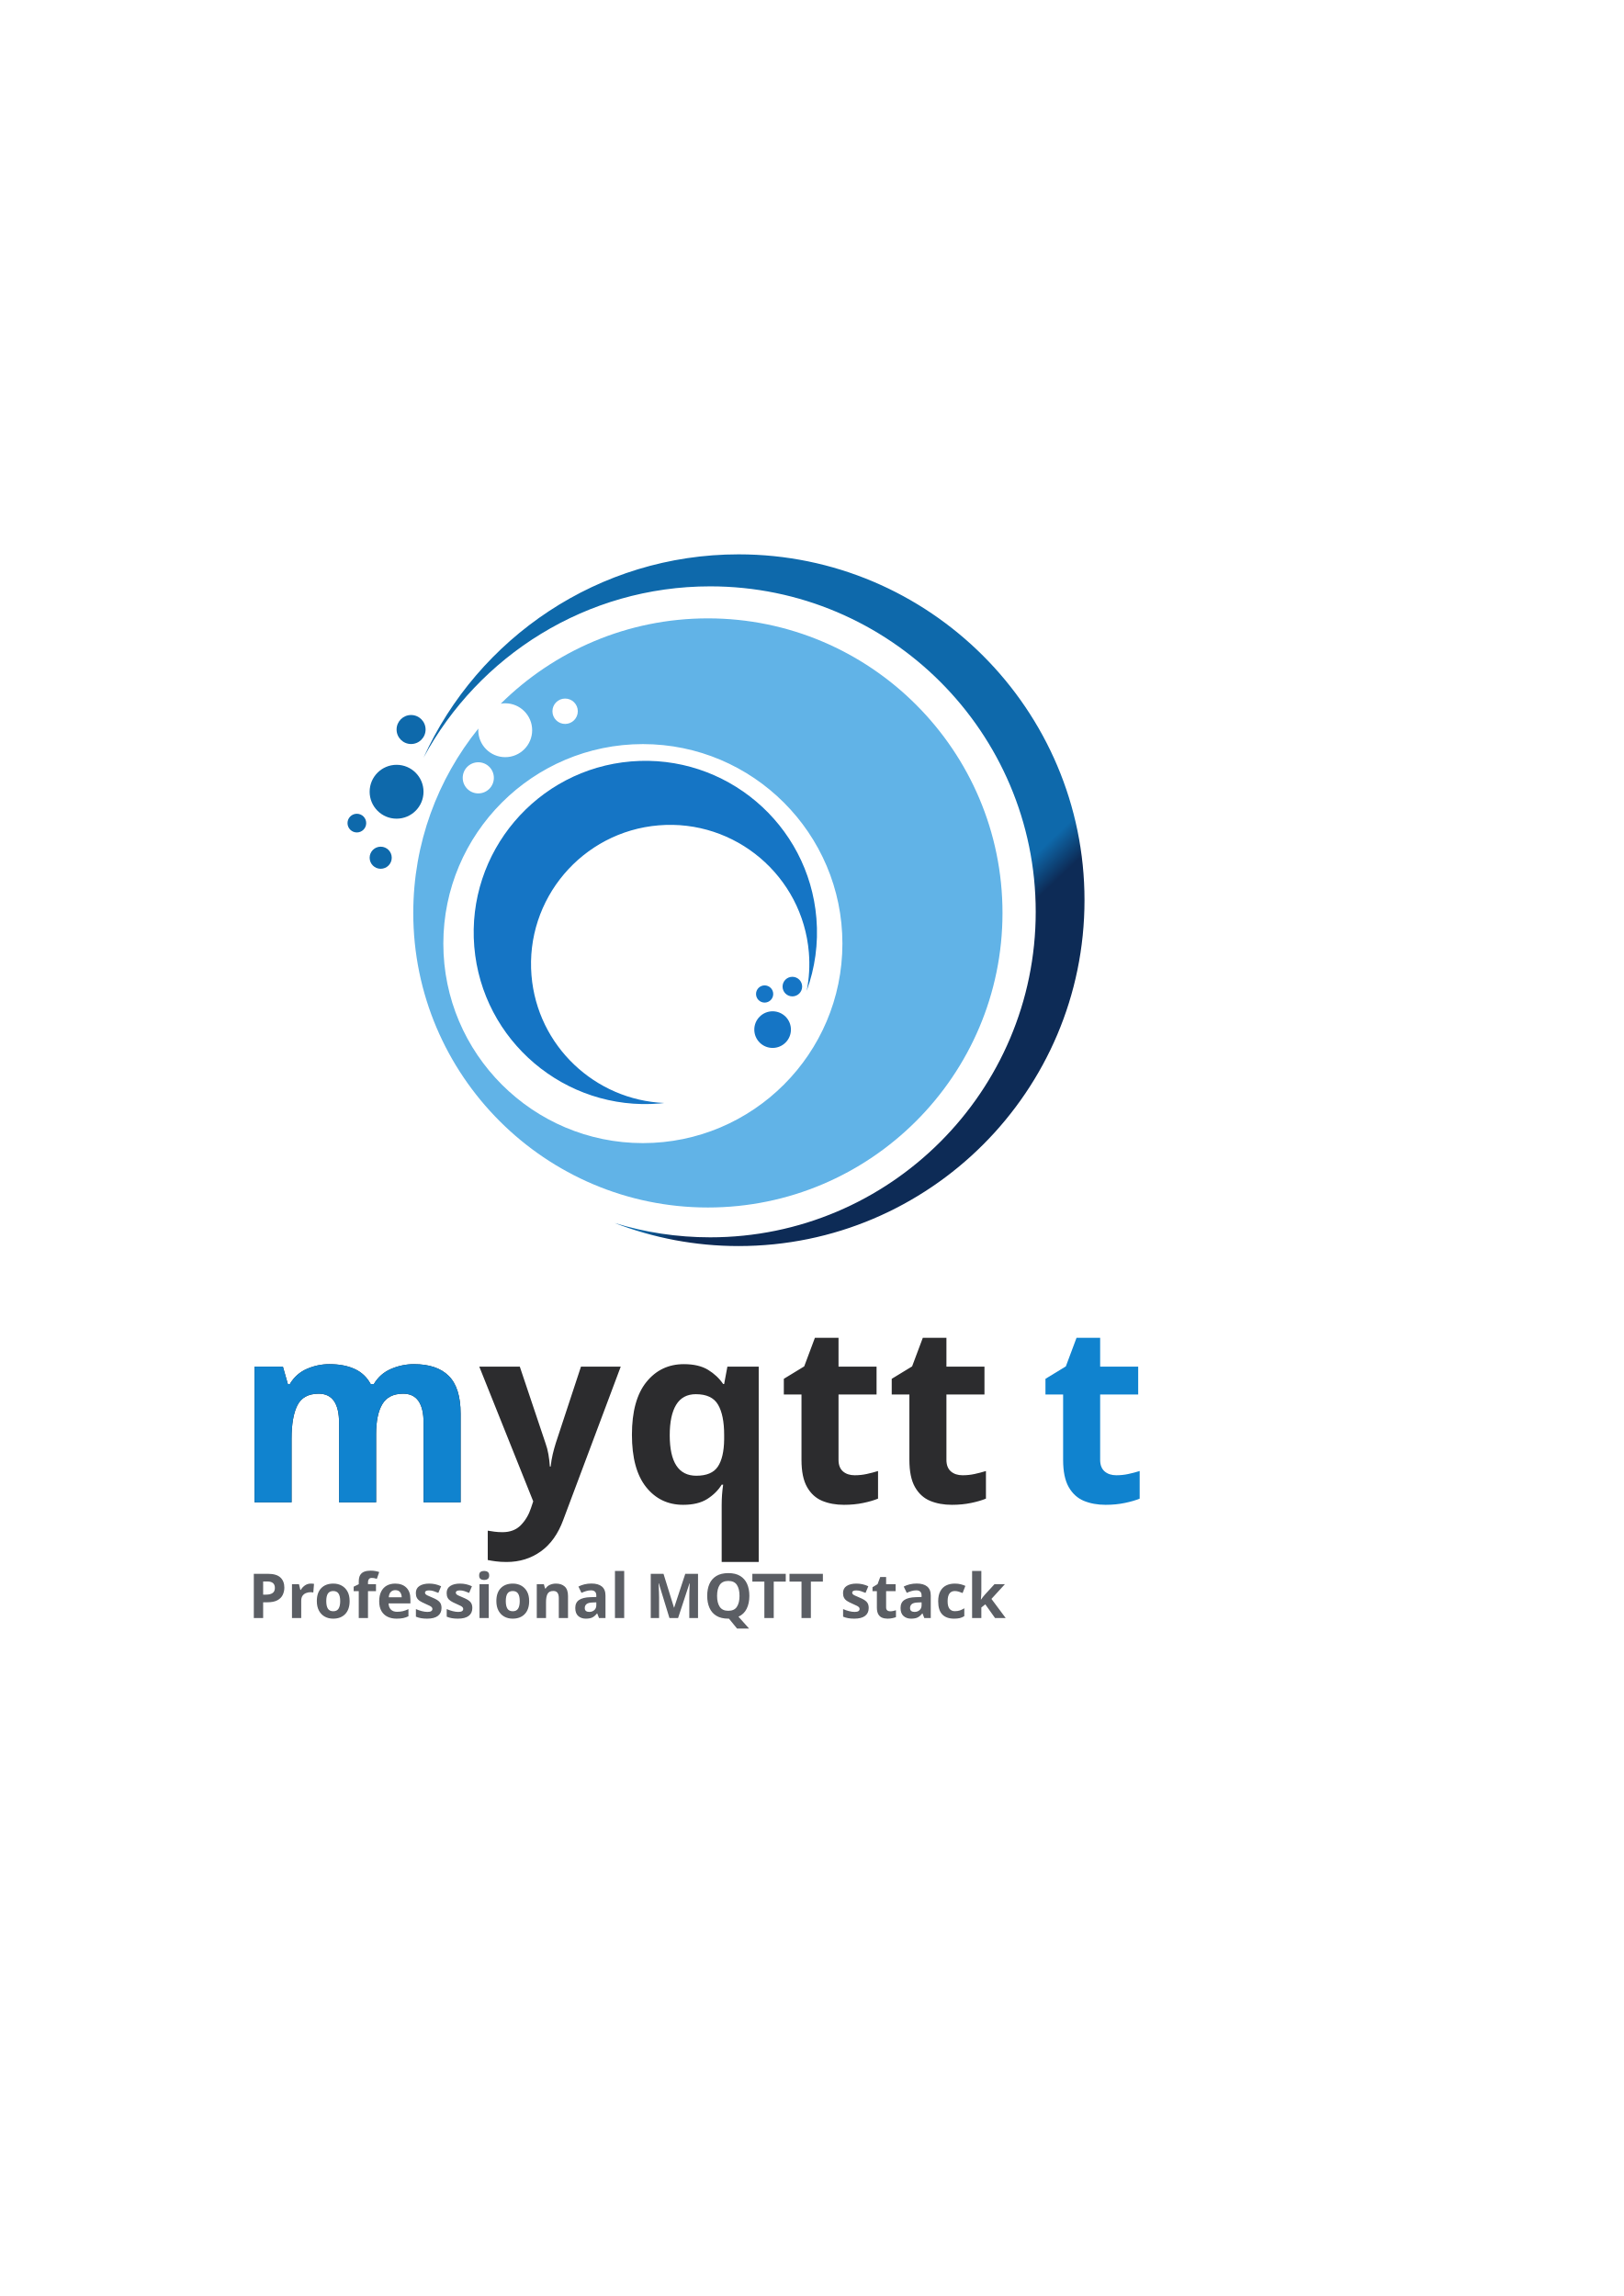
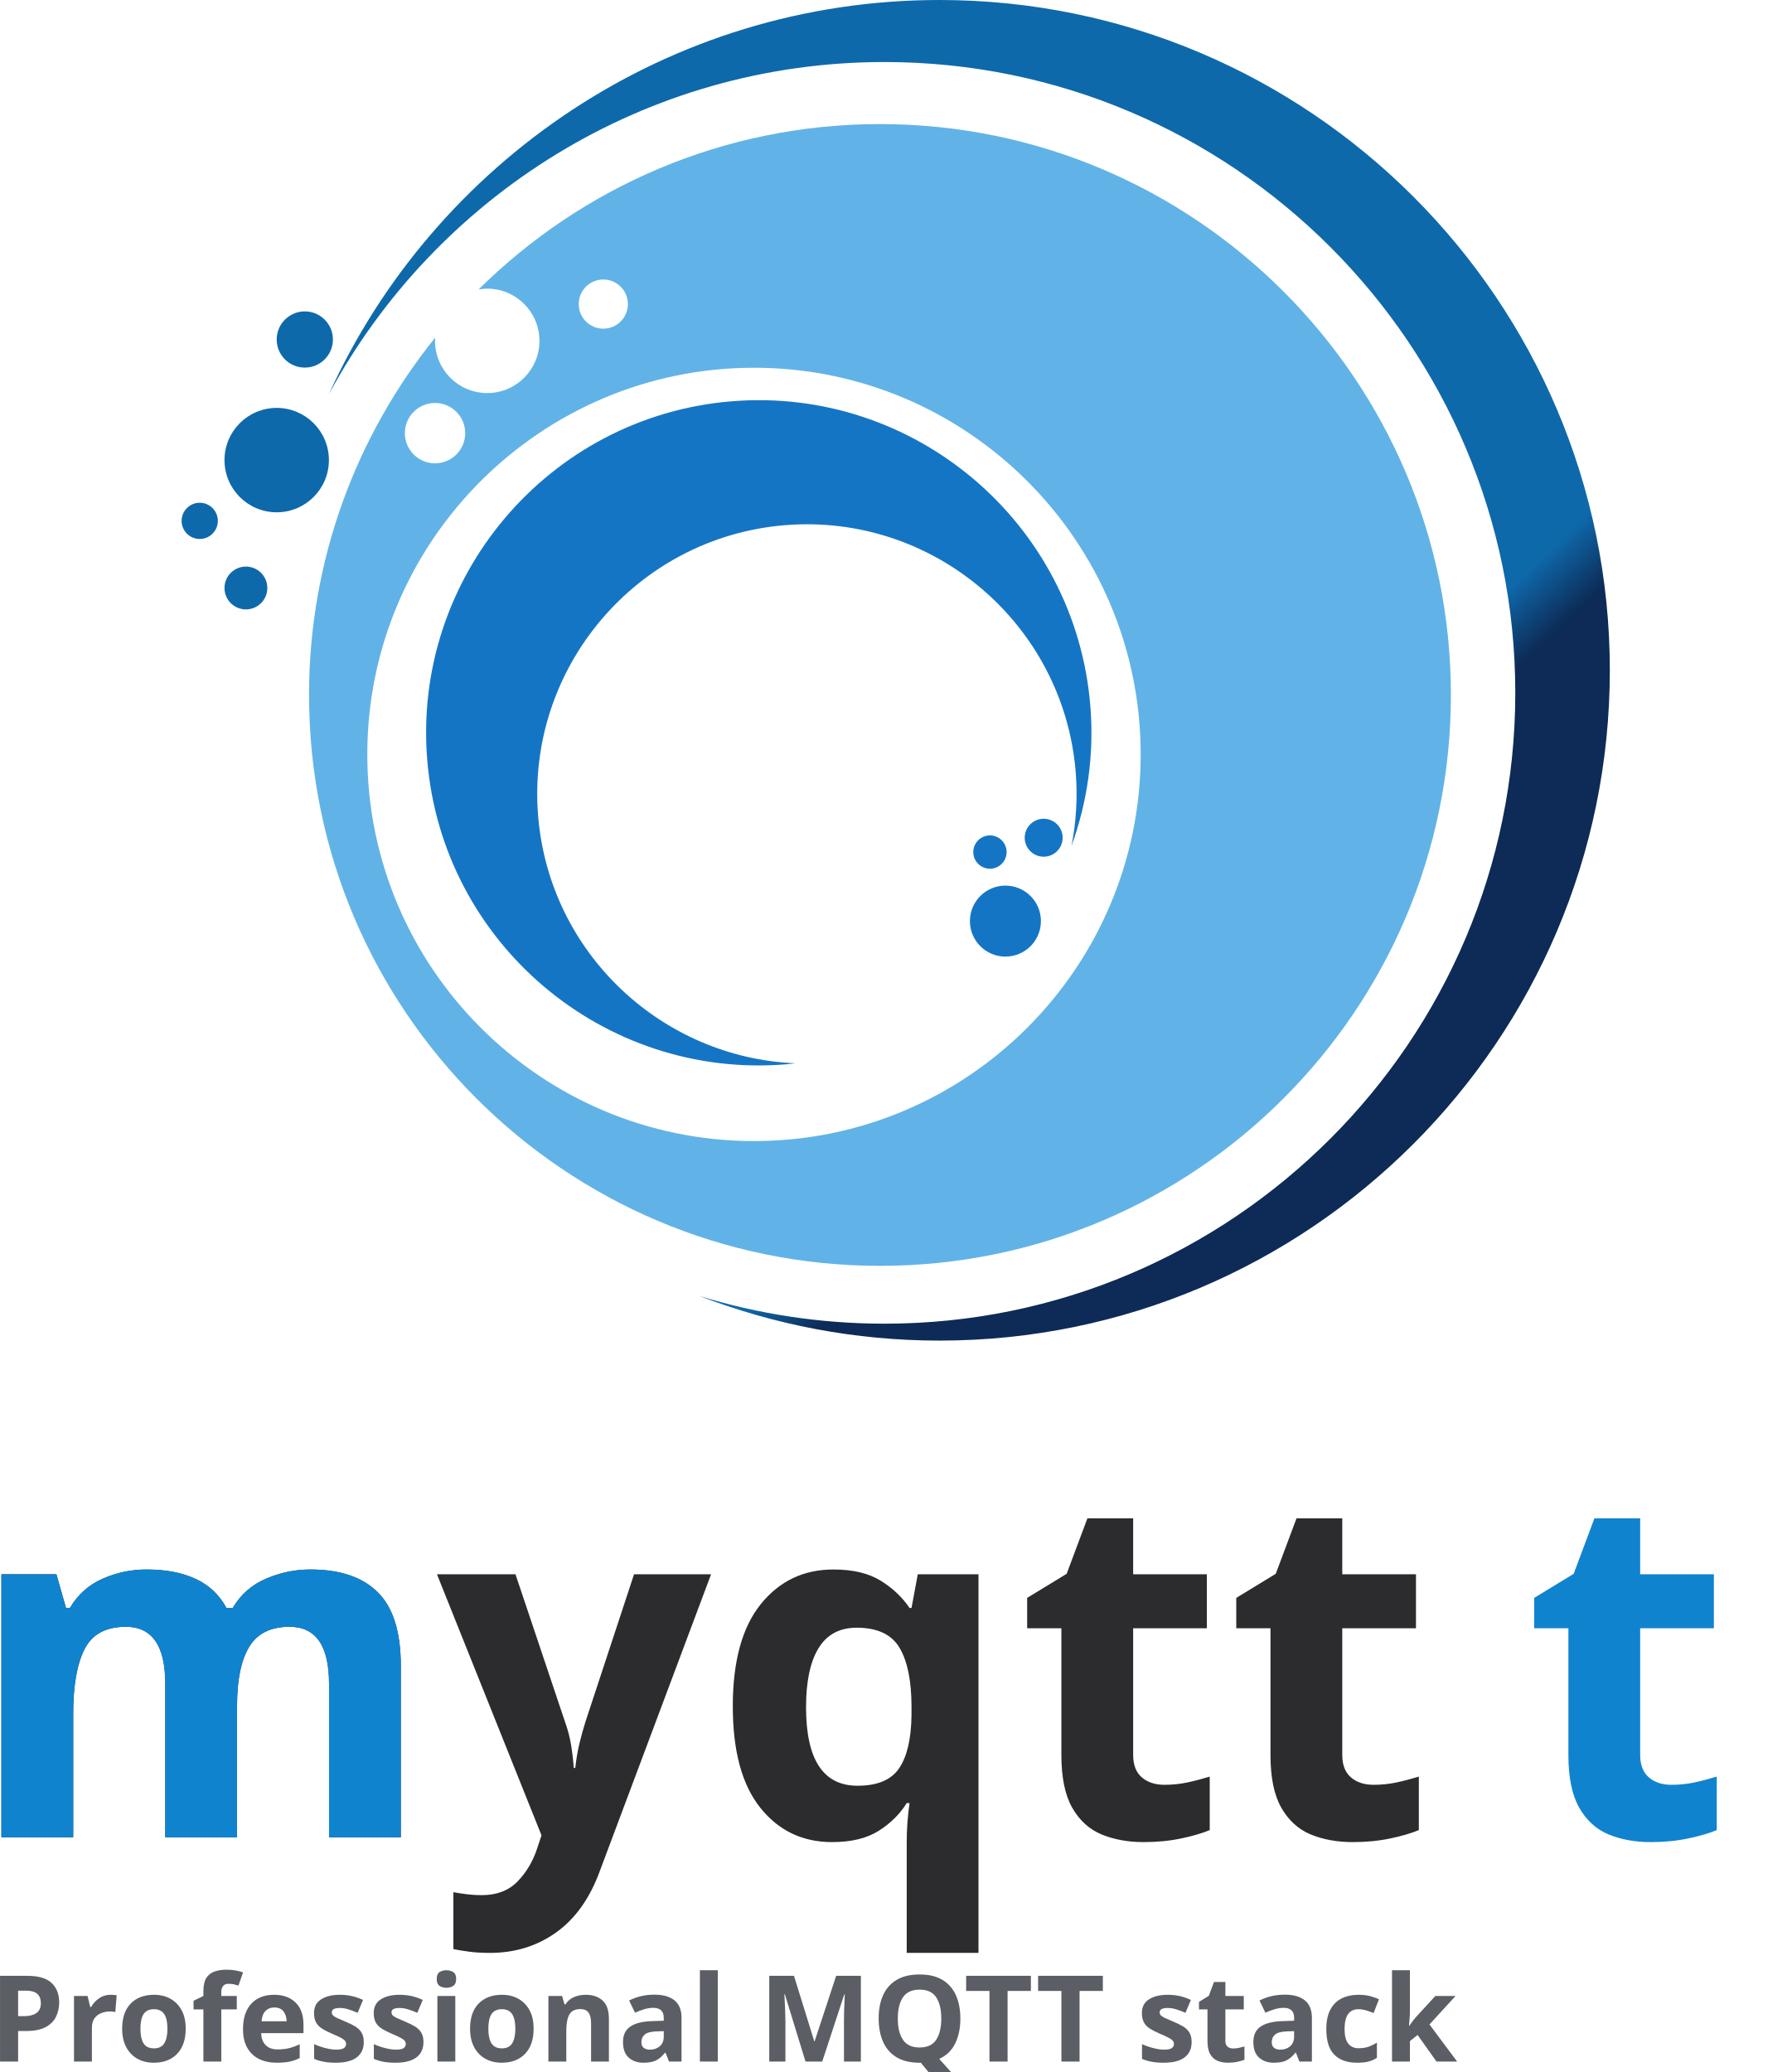
- <svg xmlns="http://www.w3.org/2000/svg" xmlns:xlink="http://www.w3.org/1999/xlink" width="210mm" height="297mm" id="svg4609" version="1.1">
+ <svg xmlns="http://www.w3.org/2000/svg" xmlns:xlink="http://www.w3.org/1999/xlink" width="451.877" height="522.681" id="svg4609" version="1.1">
  <defs id="defs4611">
    <clipPath clipPathUnits="userSpaceOnUse" id="clipPath376">
      <path d="m 2763.46,5185.35 c 0,-23.87 -19.35,-43.22 -43.22,-43.22 -23.87,0 -43.22,19.35 -43.22,43.22 0,23.87 19.35,43.22 43.22,43.22 23.87,0 43.22,-19.35 43.22,-43.22 z" id="path378" />
    </clipPath>
    <linearGradient x1="0" y1="0" x2="1" y2="0" gradientUnits="userSpaceOnUse" gradientTransform="matrix(-89.231,94.2818,94.2818,89.231,391.935,391.837)" spreadMethod="pad" id="linearGradient380">
      <stop style="stop-opacity:1;stop-color:#0d2b56" offset="0" id="stop382" />
      <stop style="stop-opacity:1;stop-color:#0e69ab" offset="1" id="stop384" />
    </linearGradient>
    <clipPath clipPathUnits="userSpaceOnUse" id="clipPath360">
      <path d="m 2895.81,5686.84 c 0,-31.33 -25.39,-56.72 -56.72,-56.72 -31.33,0 -56.72,25.39 -56.72,56.72 0,31.33 25.39,56.73 56.72,56.73 31.33,0 56.72,-25.4 56.72,-56.73 z" id="path362" />
    </clipPath>
    <linearGradient x1="0" y1="0" x2="1" y2="0" gradientUnits="userSpaceOnUse" gradientTransform="matrix(-89.231,94.2818,94.2818,89.231,423.533,421.157)" spreadMethod="pad" id="linearGradient364">
      <stop style="stop-opacity:1;stop-color:#0d2b56" offset="0" id="stop366" />
      <stop style="stop-opacity:1;stop-color:#0e69ab" offset="1" id="stop368" />
    </linearGradient>
    <clipPath clipPathUnits="userSpaceOnUse" id="clipPath344">
      <path d="m 2663.6,5320.82 c 0,-20.18 -16.37,-36.55 -36.55,-36.55 -20.19,0 -36.55,16.37 -36.55,36.55 0,20.19 16.36,36.55 36.55,36.55 20.18,0 36.55,-16.36 36.55,-36.55 z" id="path346" />
    </clipPath>
    <linearGradient x1="0" y1="0" x2="1" y2="0" gradientUnits="userSpaceOnUse" gradientTransform="matrix(-89.231,94.2818,94.2818,89.231,393.782,393.585)" spreadMethod="pad" id="linearGradient348">
      <stop style="stop-opacity:1;stop-color:#0d2b56" offset="0" id="stop350" />
      <stop style="stop-opacity:1;stop-color:#0e69ab" offset="1" id="stop352" />
    </linearGradient>
    <clipPath clipPathUnits="userSpaceOnUse" id="clipPath328">
      <path d="m 2887.71,5443.46 c 0,-58.18 -47.16,-105.34 -105.34,-105.34 -58.18,0 -105.35,47.16 -105.35,105.34 0,58.18 47.17,105.34 105.35,105.34 58.18,0 105.34,-47.16 105.34,-105.34 z" id="path330" />
    </clipPath>
    <linearGradient x1="0" y1="0" x2="1" y2="0" gradientUnits="userSpaceOnUse" gradientTransform="matrix(-89.231,94.2818,94.2818,89.231,408.098,407.134)" spreadMethod="pad" id="linearGradient332">
      <stop style="stop-opacity:1;stop-color:#0d2b56" offset="0" id="stop334" />
      <stop style="stop-opacity:1;stop-color:#0e69ab" offset="1" id="stop336" />
    </linearGradient>
    <clipPath clipPathUnits="userSpaceOnUse" id="clipPath312">
      <path d="m 4119.81,6371.97 c -547.27,0 -1019.32,-326.88 -1232.1,-795.47 215.26,398.72 636.97,670.29 1120.99,670.29 701.98,0 1273.06,-571.09 1273.06,-1273.06 0,-701.97 -571.08,-1273.05 -1273.06,-1273.05 -130.05,0 -255.57,19.69 -373.84,56.1 150.66,-58.07 314.07,-90.24 484.95,-90.24 745.9,0 1352.72,606.81 1352.72,1352.71 0,745.89 -606.82,1352.72 -1352.72,1352.72 z" id="path314" />
    </clipPath>
    <linearGradient x1="0" y1="0" x2="1" y2="0" gradientUnits="userSpaceOnUse" gradientTransform="matrix(-89.231,94.2818,94.2818,89.231,462.266,458.4)" spreadMethod="pad" id="linearGradient316">
      <stop style="stop-opacity:1;stop-color:#0d2b56" offset="0" id="stop318" />
      <stop style="stop-opacity:1;stop-color:#0e69ab" offset="1" id="stop320" />
    </linearGradient>
    <clipPath clipPathUnits="userSpaceOnUse" id="clipPath296">
      <path d="m 4368.39,4681.37 c 0,-21.15 -17.15,-38.3 -38.3,-38.3 -21.16,0 -38.3,17.15 -38.3,38.3 0,21.15 17.14,38.3 38.3,38.3 21.15,0 38.3,-17.15 38.3,-38.3 z" id="path298" />
    </clipPath>
    <linearGradient x1="0" y1="0" x2="1" y2="0" gradientUnits="userSpaceOnUse" gradientTransform="matrix(49.6663,91.7564,91.7564,-49.6663,405.47,417.26)" spreadMethod="pad" id="linearGradient300">
      <stop style="stop-opacity:1;stop-color:#0b254b" offset="0" id="stop302" />
      <stop style="stop-opacity:1;stop-color:#1575c5" offset="1" id="stop304" />
    </linearGradient>
    <clipPath clipPathUnits="userSpaceOnUse" id="clipPath280">
      <path d="m 4324.51,4513.12 c 0,-39.56 -32.07,-71.64 -71.63,-71.64 -39.56,0 -71.64,32.08 -71.64,71.64 0,39.56 32.08,71.64 71.64,71.64 39.56,0 71.63,-32.08 71.63,-71.64 z" id="path282" />
    </clipPath>
    <linearGradient x1="0" y1="0" x2="1" y2="0" gradientUnits="userSpaceOnUse" gradientTransform="matrix(49.6663,91.7564,91.7564,-49.6663,407.495,418.44)" spreadMethod="pad" id="linearGradient284">
      <stop style="stop-opacity:1;stop-color:#0b254b" offset="0" id="stop286" />
      <stop style="stop-opacity:1;stop-color:#1575c5" offset="1" id="stop288" />
    </linearGradient>
    <clipPath clipPathUnits="userSpaceOnUse" id="clipPath264">
      <path d="m 4255.28,4652.43 c 0,-18.57 -15.05,-33.62 -33.62,-33.62 -18.57,0 -33.62,15.05 -33.62,33.62 0,18.57 15.05,33.62 33.62,33.62 18.57,0 33.62,-15.05 33.62,-33.62 z" id="path266" />
    </clipPath>
    <linearGradient x1="0" y1="0" x2="1" y2="0" gradientUnits="userSpaceOnUse" gradientTransform="matrix(49.6663,91.7564,91.7564,-49.6663,400.596,425.393)" spreadMethod="pad" id="linearGradient268">
      <stop style="stop-opacity:1;stop-color:#0b254b" offset="0" id="stop270" />
      <stop style="stop-opacity:1;stop-color:#1575c5" offset="1" id="stop272" />
    </linearGradient>
    <clipPath clipPathUnits="userSpaceOnUse" id="clipPath248">
      <path d="m 3309.96,4724.83 c -24.75,299.04 198.41,562.48 497.46,587.23 299.06,24.75 562.48,-198.41 587.23,-497.46 4.25,-51.35 1.03,-101.59 -8.46,-149.81 32.04,88.12 46.19,184.26 37.96,283.68 -30.53,368.88 -355.47,644.14 -724.35,613.61 -368.87,-30.53 -644.14,-355.47 -613.61,-724.35 30.53,-368.88 355.47,-644.14 724.35,-613.61 6.27,0.52 12.44,1.34 18.65,2.03 -269.99,11.29 -496.37,222.55 -519.23,498.68 z" id="path250" />
    </clipPath>
    <linearGradient x1="0" y1="0" x2="1" y2="0" gradientUnits="userSpaceOnUse" gradientTransform="matrix(49.6663,91.7564,91.7564,-49.6663,355.522,453.152)" spreadMethod="pad" id="linearGradient252">
      <stop style="stop-opacity:1;stop-color:#0b254b" offset="0" id="stop254" />
      <stop style="stop-opacity:1;stop-color:#1575c5" offset="1" id="stop256" />
    </linearGradient>
    <clipPath clipPathUnits="userSpaceOnUse" id="clipPath232">
      <path d="m 3745.52,4069.2 c -430.27,0 -780.31,350.04 -780.31,780.32 0,430.27 350.04,780.31 780.31,780.31 430.26,0 780.31,-350.04 780.31,-780.31 0,-430.28 -350.05,-780.32 -780.31,-780.32 z m -643.64,1489.53 c 33.63,0 60.89,-27.26 60.89,-60.89 0,-33.62 -27.26,-60.88 -60.89,-60.88 -33.62,0 -60.88,27.26 -60.88,60.88 0,33.63 27.26,60.89 60.88,60.89 z m 339.58,249.17 c 27.39,0 49.61,-22.22 49.61,-49.62 0,-27.39 -22.22,-49.61 -49.61,-49.61 -27.4,0 -49.61,22.22 -49.61,49.61 0,27.4 22.21,49.62 49.61,49.62 z m 558.27,313.67 c -315.49,0 -601.68,-127.56 -809.95,-333.7 5.69,0.95 11.49,1.56 17.45,1.56 58.18,0 105.34,-47.16 105.34,-105.34 0,-58.18 -47.16,-105.35 -105.34,-105.35 -58.18,0 -105.35,47.17 -105.35,105.35 0,2.22 0.2,4.39 0.34,6.57 -159.08,-197.57 -254.58,-448.38 -254.58,-721.19 0,-635.27 516.82,-1152.1 1152.09,-1152.1 635.28,0 1152.1,516.83 1152.1,1152.1 0,635.27 -516.82,1152.1 -1152.1,1152.1 z" id="path234" />
    </clipPath>
    <linearGradient x1="0" y1="0" x2="1" y2="0" gradientUnits="userSpaceOnUse" gradientTransform="matrix(-33.6721,-142.545,-142.545,33.6721,414.101,556.741)" spreadMethod="pad" id="linearGradient236">
      <stop style="stop-opacity:1;stop-color:#61b3e7" offset="0" id="stop238" />
      <stop style="stop-opacity:1;stop-color:#0e87d2" offset="1" id="stop240" />
    </linearGradient>
    <linearGradient xlink:href="#linearGradient236" id="linearGradient5363" gradientUnits="userSpaceOnUse" gradientTransform="matrix(-33.6721,-142.545,-142.545,33.6721,414.101,556.741)" spreadMethod="pad" x1="0" y1="0" x2="1" y2="0" />
    <linearGradient xlink:href="#linearGradient252" id="linearGradient5365" gradientUnits="userSpaceOnUse" gradientTransform="matrix(49.6663,91.7564,91.7564,-49.6663,355.522,453.152)" spreadMethod="pad" x1="0" y1="0" x2="1" y2="0" />
    <linearGradient xlink:href="#linearGradient268" id="linearGradient5367" gradientUnits="userSpaceOnUse" gradientTransform="matrix(49.6663,91.7564,91.7564,-49.6663,400.596,425.393)" spreadMethod="pad" x1="0" y1="0" x2="1" y2="0" />
    <linearGradient xlink:href="#linearGradient284" id="linearGradient5369" gradientUnits="userSpaceOnUse" gradientTransform="matrix(49.6663,91.7564,91.7564,-49.6663,407.495,418.44)" spreadMethod="pad" x1="0" y1="0" x2="1" y2="0" />
    <linearGradient xlink:href="#linearGradient300" id="linearGradient5371" gradientUnits="userSpaceOnUse" gradientTransform="matrix(49.6663,91.7564,91.7564,-49.6663,405.47,417.26)" spreadMethod="pad" x1="0" y1="0" x2="1" y2="0" />
    <linearGradient xlink:href="#linearGradient316" id="linearGradient5373" gradientUnits="userSpaceOnUse" gradientTransform="matrix(-89.231,94.2818,94.2818,89.231,462.266,458.4)" spreadMethod="pad" x1="0" y1="0" x2="1" y2="0" />
    <linearGradient xlink:href="#linearGradient332" id="linearGradient5375" gradientUnits="userSpaceOnUse" gradientTransform="matrix(-89.231,94.2818,94.2818,89.231,408.098,407.134)" spreadMethod="pad" x1="0" y1="0" x2="1" y2="0" />
    <linearGradient xlink:href="#linearGradient348" id="linearGradient5377" gradientUnits="userSpaceOnUse" gradientTransform="matrix(-89.231,94.2818,94.2818,89.231,393.782,393.585)" spreadMethod="pad" x1="0" y1="0" x2="1" y2="0" />
    <linearGradient xlink:href="#linearGradient364" id="linearGradient5379" gradientUnits="userSpaceOnUse" gradientTransform="matrix(-89.231,94.2818,94.2818,89.231,423.533,421.157)" spreadMethod="pad" x1="0" y1="0" x2="1" y2="0" />
    <linearGradient xlink:href="#linearGradient380" id="linearGradient5381" gradientUnits="userSpaceOnUse" gradientTransform="matrix(-89.231,94.2818,94.2818,89.231,391.935,391.837)" spreadMethod="pad" x1="0" y1="0" x2="1" y2="0" />
  </defs>
-   <g id="layer1">
+   <g id="layer1" transform="translate(-124.063,-271.0218)">
    <g id="g228" transform="matrix(0.125,0,0,-0.125,-153.9394,1067.518)">
      <g clip-path="url(#clipPath232)" id="g230">
        <path id="path242" style="fill:url(#linearGradient5363);fill-opacity:1;fill-rule:nonzero;stroke:none" d="m 3745.52,4069.2 c -430.27,0 -780.31,350.04 -780.31,780.32 0,430.27 350.04,780.31 780.31,780.31 430.26,0 780.31,-350.04 780.31,-780.31 0,-430.28 -350.05,-780.32 -780.31,-780.32 z m -643.64,1489.53 c 33.63,0 60.89,-27.26 60.89,-60.89 0,-33.62 -27.26,-60.88 -60.89,-60.88 -33.62,0 -60.88,27.26 -60.88,60.88 0,33.63 27.26,60.89 60.88,60.89 z m 339.58,249.17 c 27.39,0 49.61,-22.22 49.61,-49.62 0,-27.39 -22.22,-49.61 -49.61,-49.61 -27.4,0 -49.61,22.22 -49.61,49.61 0,27.4 22.21,49.62 49.61,49.62 z m 558.27,313.67 c -315.49,0 -601.68,-127.56 -809.95,-333.7 5.69,0.95 11.49,1.56 17.45,1.56 58.18,0 105.34,-47.16 105.34,-105.34 0,-58.18 -47.16,-105.35 -105.34,-105.35 -58.18,0 -105.35,47.17 -105.35,105.35 0,2.22 0.2,4.39 0.34,6.57 -159.08,-197.57 -254.58,-448.38 -254.58,-721.19 0,-635.27 516.82,-1152.1 1152.09,-1152.1 635.28,0 1152.1,516.83 1152.1,1152.1 0,635.27 -516.82,1152.1 -1152.1,1152.1" />
      </g>
    </g>
    <g id="g244" transform="matrix(0.125,0,0,-0.125,-153.9394,1067.518)">
      <g clip-path="url(#clipPath248)" id="g246">
        <path id="path258" style="fill:url(#linearGradient5365);fill-opacity:1;fill-rule:nonzero;stroke:none" d="m 3309.96,4724.83 c -24.75,299.04 198.41,562.48 497.46,587.23 299.06,24.75 562.48,-198.41 587.23,-497.46 4.25,-51.35 1.03,-101.59 -8.46,-149.81 32.04,88.12 46.19,184.26 37.96,283.68 -30.53,368.88 -355.47,644.14 -724.35,613.61 -368.87,-30.53 -644.14,-355.47 -613.61,-724.35 30.53,-368.88 355.47,-644.14 724.35,-613.61 6.27,0.52 12.44,1.34 18.65,2.03 -269.99,11.29 -496.37,222.55 -519.23,498.68" />
      </g>
    </g>
    <g id="g260" transform="matrix(0.125,0,0,-0.125,-153.9394,1067.518)">
      <g clip-path="url(#clipPath264)" id="g262">
        <path id="path274" style="fill:url(#linearGradient5367);fill-opacity:1;fill-rule:nonzero;stroke:none" d="m 4255.28,4652.43 c 0,-18.57 -15.05,-33.62 -33.62,-33.62 -18.57,0 -33.62,15.05 -33.62,33.62 0,18.57 15.05,33.62 33.62,33.62 18.57,0 33.62,-15.05 33.62,-33.62" />
      </g>
    </g>
    <g id="g276" transform="matrix(0.125,0,0,-0.125,-153.9394,1067.518)">
      <g clip-path="url(#clipPath280)" id="g278">
        <path id="path290" style="fill:url(#linearGradient5369);fill-opacity:1;fill-rule:nonzero;stroke:none" d="m 4324.51,4513.12 c 0,-39.56 -32.07,-71.64 -71.63,-71.64 -39.56,0 -71.64,32.08 -71.64,71.64 0,39.56 32.08,71.64 71.64,71.64 39.56,0 71.63,-32.08 71.63,-71.64" />
      </g>
    </g>
    <g id="g292" transform="matrix(0.125,0,0,-0.125,-153.9394,1067.518)">
      <g clip-path="url(#clipPath296)" id="g294">
        <path id="path306" style="fill:url(#linearGradient5371);fill-opacity:1;fill-rule:nonzero;stroke:none" d="m 4368.39,4681.37 c 0,-21.15 -17.15,-38.3 -38.3,-38.3 -21.16,0 -38.3,17.15 -38.3,38.3 0,21.15 17.14,38.3 38.3,38.3 21.15,0 38.3,-17.15 38.3,-38.3" />
      </g>
    </g>
    <g id="g308" transform="matrix(0.125,0,0,-0.125,-153.9394,1067.518)">
      <g clip-path="url(#clipPath312)" id="g310">
        <path id="path322" style="fill:url(#linearGradient5373);fill-opacity:1;fill-rule:nonzero;stroke:none" d="m 4119.81,6371.97 c -547.27,0 -1019.32,-326.88 -1232.1,-795.47 215.26,398.72 636.97,670.29 1120.99,670.29 701.98,0 1273.06,-571.09 1273.06,-1273.06 0,-701.97 -571.08,-1273.05 -1273.06,-1273.05 -130.05,0 -255.57,19.69 -373.84,56.1 150.66,-58.07 314.07,-90.24 484.95,-90.24 745.9,0 1352.72,606.81 1352.72,1352.71 0,745.89 -606.82,1352.72 -1352.72,1352.72" />
      </g>
    </g>
    <g id="g324" transform="matrix(0.125,0,0,-0.125,-153.9394,1067.518)">
      <g clip-path="url(#clipPath328)" id="g326">
        <path id="path338" style="fill:url(#linearGradient5375);fill-opacity:1;fill-rule:nonzero;stroke:none" d="m 2887.71,5443.46 c 0,-58.18 -47.16,-105.34 -105.34,-105.34 -58.18,0 -105.35,47.16 -105.35,105.34 0,58.18 47.17,105.34 105.35,105.34 58.18,0 105.34,-47.16 105.34,-105.34" />
      </g>
    </g>
    <g id="g340" transform="matrix(0.125,0,0,-0.125,-153.9394,1067.518)">
      <g clip-path="url(#clipPath344)" id="g342">
        <path id="path354" style="fill:url(#linearGradient5377);fill-opacity:1;fill-rule:nonzero;stroke:none" d="m 2663.6,5320.82 c 0,-20.18 -16.37,-36.55 -36.55,-36.55 -20.19,0 -36.55,16.37 -36.55,36.55 0,20.19 16.36,36.55 36.55,36.55 20.18,0 36.55,-16.36 36.55,-36.55" />
      </g>
    </g>
    <g id="g356" transform="matrix(0.125,0,0,-0.125,-153.9394,1067.518)">
      <g clip-path="url(#clipPath360)" id="g358">
        <path id="path370" style="fill:url(#linearGradient5379);fill-opacity:1;fill-rule:nonzero;stroke:none" d="m 2895.81,5686.84 c 0,-31.33 -25.39,-56.72 -56.72,-56.72 -31.33,0 -56.72,25.39 -56.72,56.72 0,31.33 25.39,56.73 56.72,56.73 31.33,0 56.72,-25.4 56.72,-56.73" />
      </g>
    </g>
    <g id="g372" transform="matrix(0.125,0,0,-0.125,-153.9394,1067.518)">
      <g clip-path="url(#clipPath376)" id="g374">
        <path id="path386" style="fill:url(#linearGradient5381);fill-opacity:1;fill-rule:nonzero;stroke:none" d="m 2763.46,5185.35 c 0,-23.87 -19.35,-43.22 -43.22,-43.22 -23.87,0 -43.22,19.35 -43.22,43.22 0,23.87 19.35,43.22 43.22,43.22 23.87,0 43.22,-19.35 43.22,-43.22" />
      </g>
    </g>
    <text style="font-size:23.039px" y="791.066" x="121.336" id="text224">
      <tspan style="font-size:30.304px;font-variant:normal;font-weight:600;writing-mode:lr-tb;fill:#5b5e64;fill-opacity:1;fill-rule:nonzero;stroke:none;font-family:Sinkin Sans;-inkscape-font-specification:SinkinSans-600SemiBold" x="121.336" y="791.066" id="tspan226">Professional MQTT stack</tspan>
    </text>
    <g id="g210" transform="matrix(1.25,0,0,-1.25,-227.1027,1078.741)">
      <text id="text212" transform="matrix(1,0,0,-1,273.641,275.395)">
        <tspan id="tspan214" y="0" x="0" style="font-size:97.221px;font-variant:normal;font-weight:900;writing-mode:lr-tb;fill:#2c2c2e;fill-opacity:1;fill-rule:nonzero;stroke:none;font-family:Sinkin Sans;-inkscape-font-specification:SinkinSans-800Black">myqtt</tspan>
      </text>
    </g>
    <g id="g210-3" transform="matrix(1.25,0,0,-1.25,-472.7589,892.9392)">
      <text id="text212-1" transform="scale(1,-1)" style="fill:#1083cf;fill-opacity:1" x="470.167" y="-126.753">
        <tspan id="tspan214-3" y="-126.753" x="470.167" style="font-size:97.221px;font-variant:normal;font-weight:900;writing-mode:lr-tb;fill:#1083cf;fill-opacity:1;fill-rule:nonzero;stroke:none;font-family:Sinkin Sans;-inkscape-font-specification:SinkinSans-800Black">m</tspan>
      </text>
    </g>
    <g id="g210-3-5" transform="matrix(1.25,0,0,-1.25,-378.7379,713.369)">
      <text id="text212-1-7" transform="scale(1,-1)" style="fill:#1083cf;fill-opacity:1" x="709.59" y="16.9">
        <tspan id="tspan214-3-8" y="16.9" x="709.59" style="font-size:97.221px;font-variant:normal;font-weight:900;writing-mode:lr-tb;fill:#1083cf;fill-opacity:1;fill-rule:nonzero;stroke:none;font-family:Sinkin Sans;-inkscape-font-specification:SinkinSans-800Black">t</tspan>
      </text>
    </g>
  </g>
</svg>
